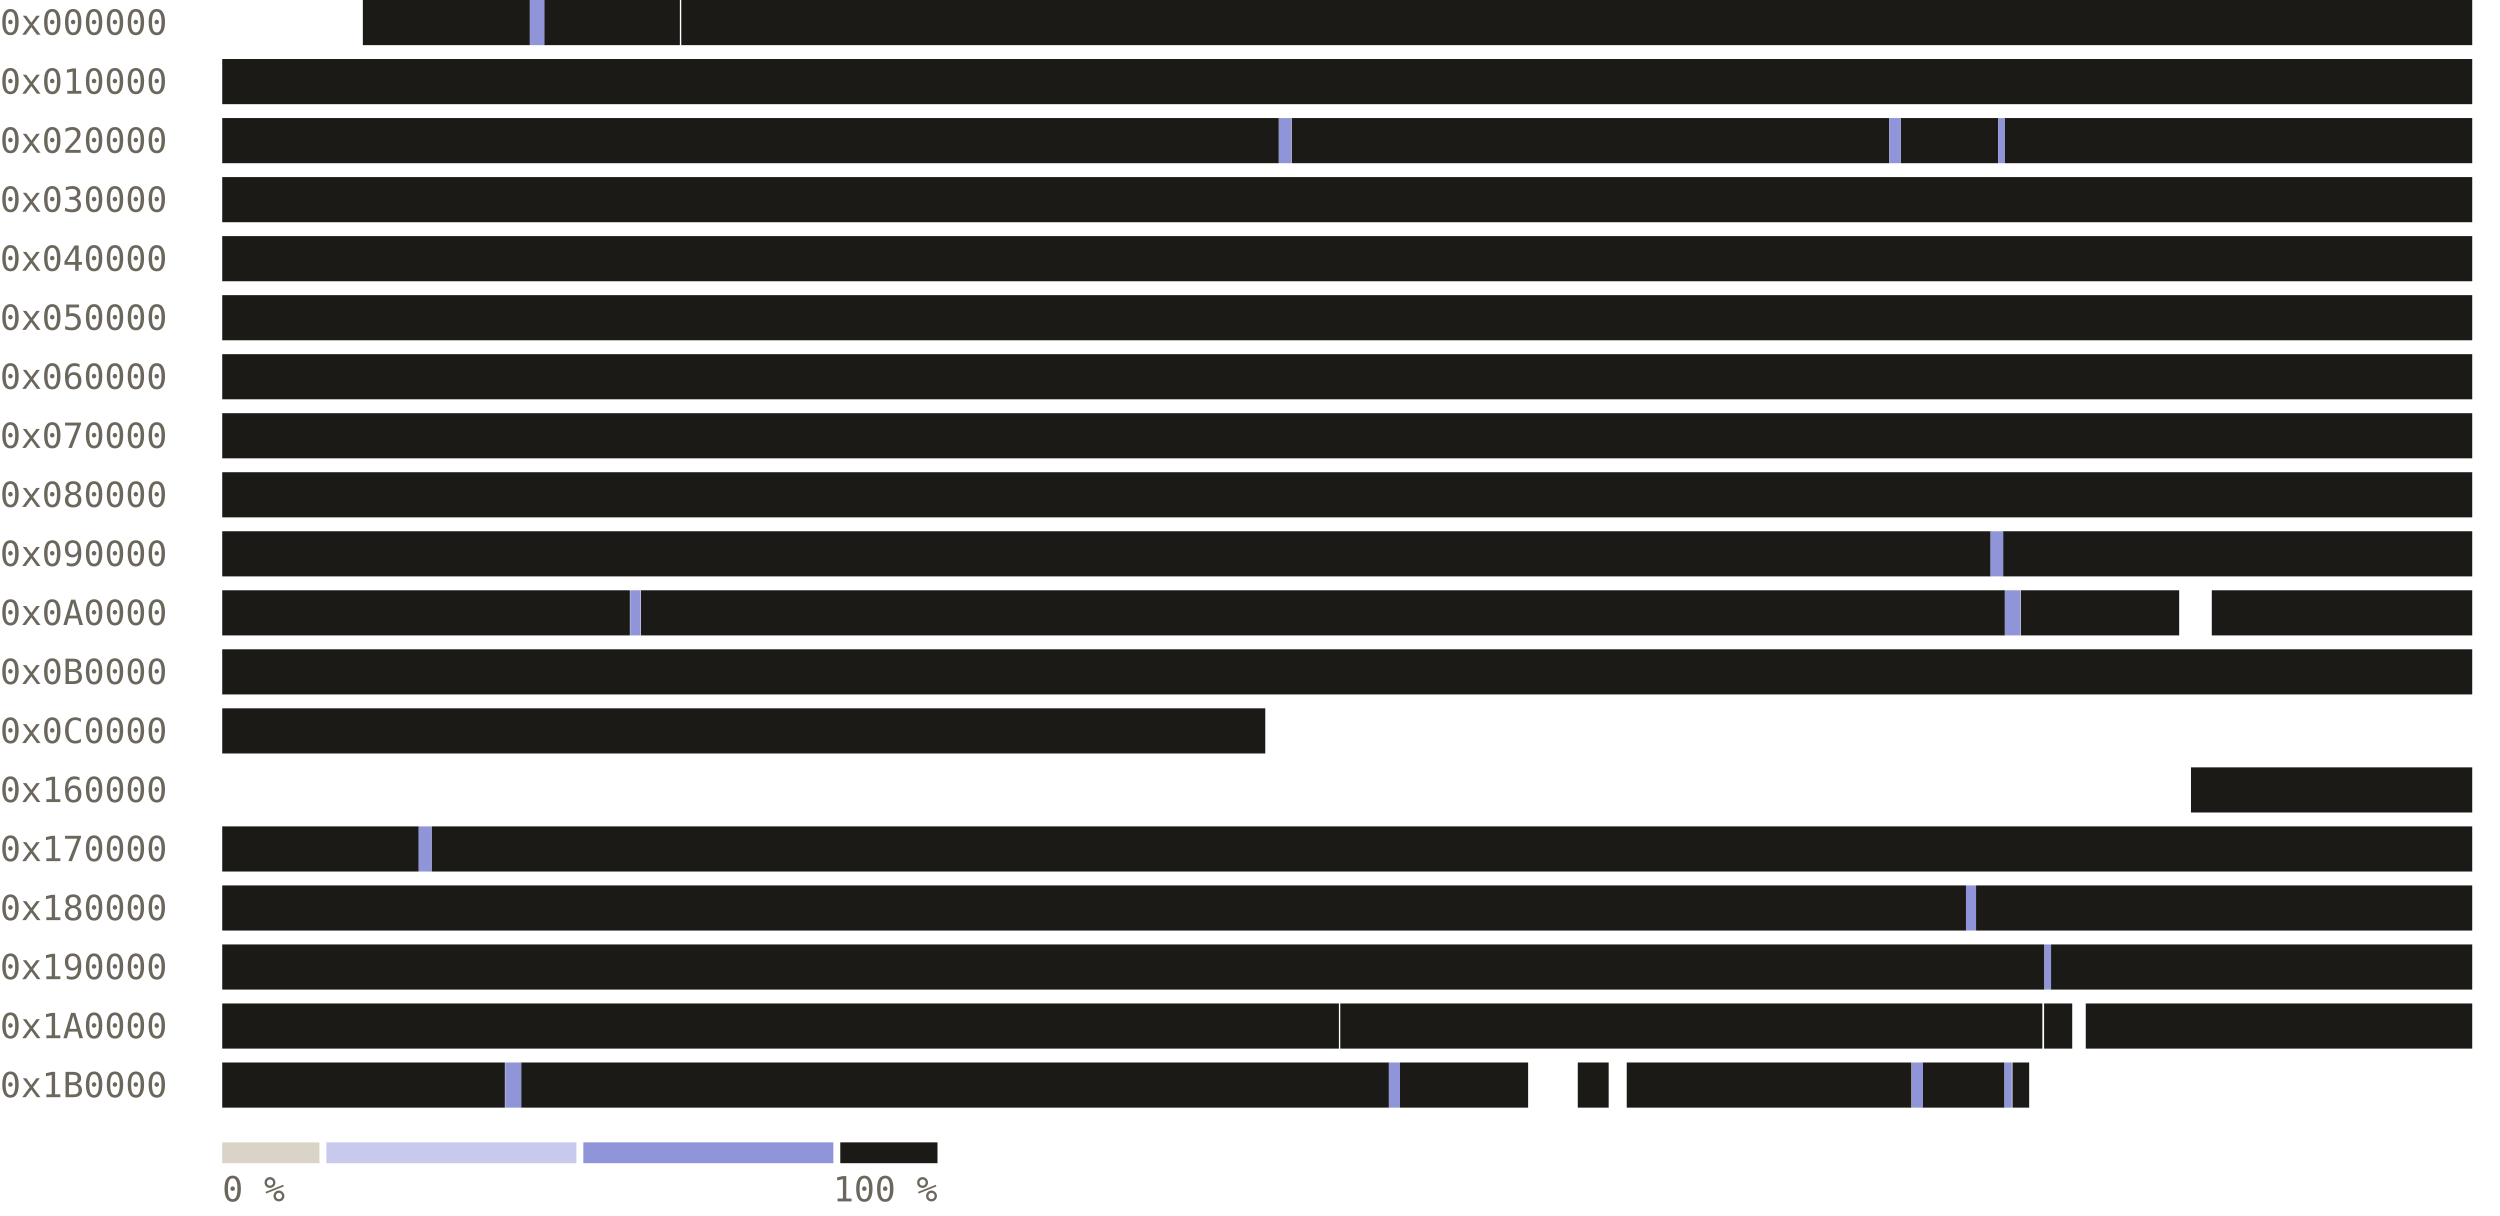
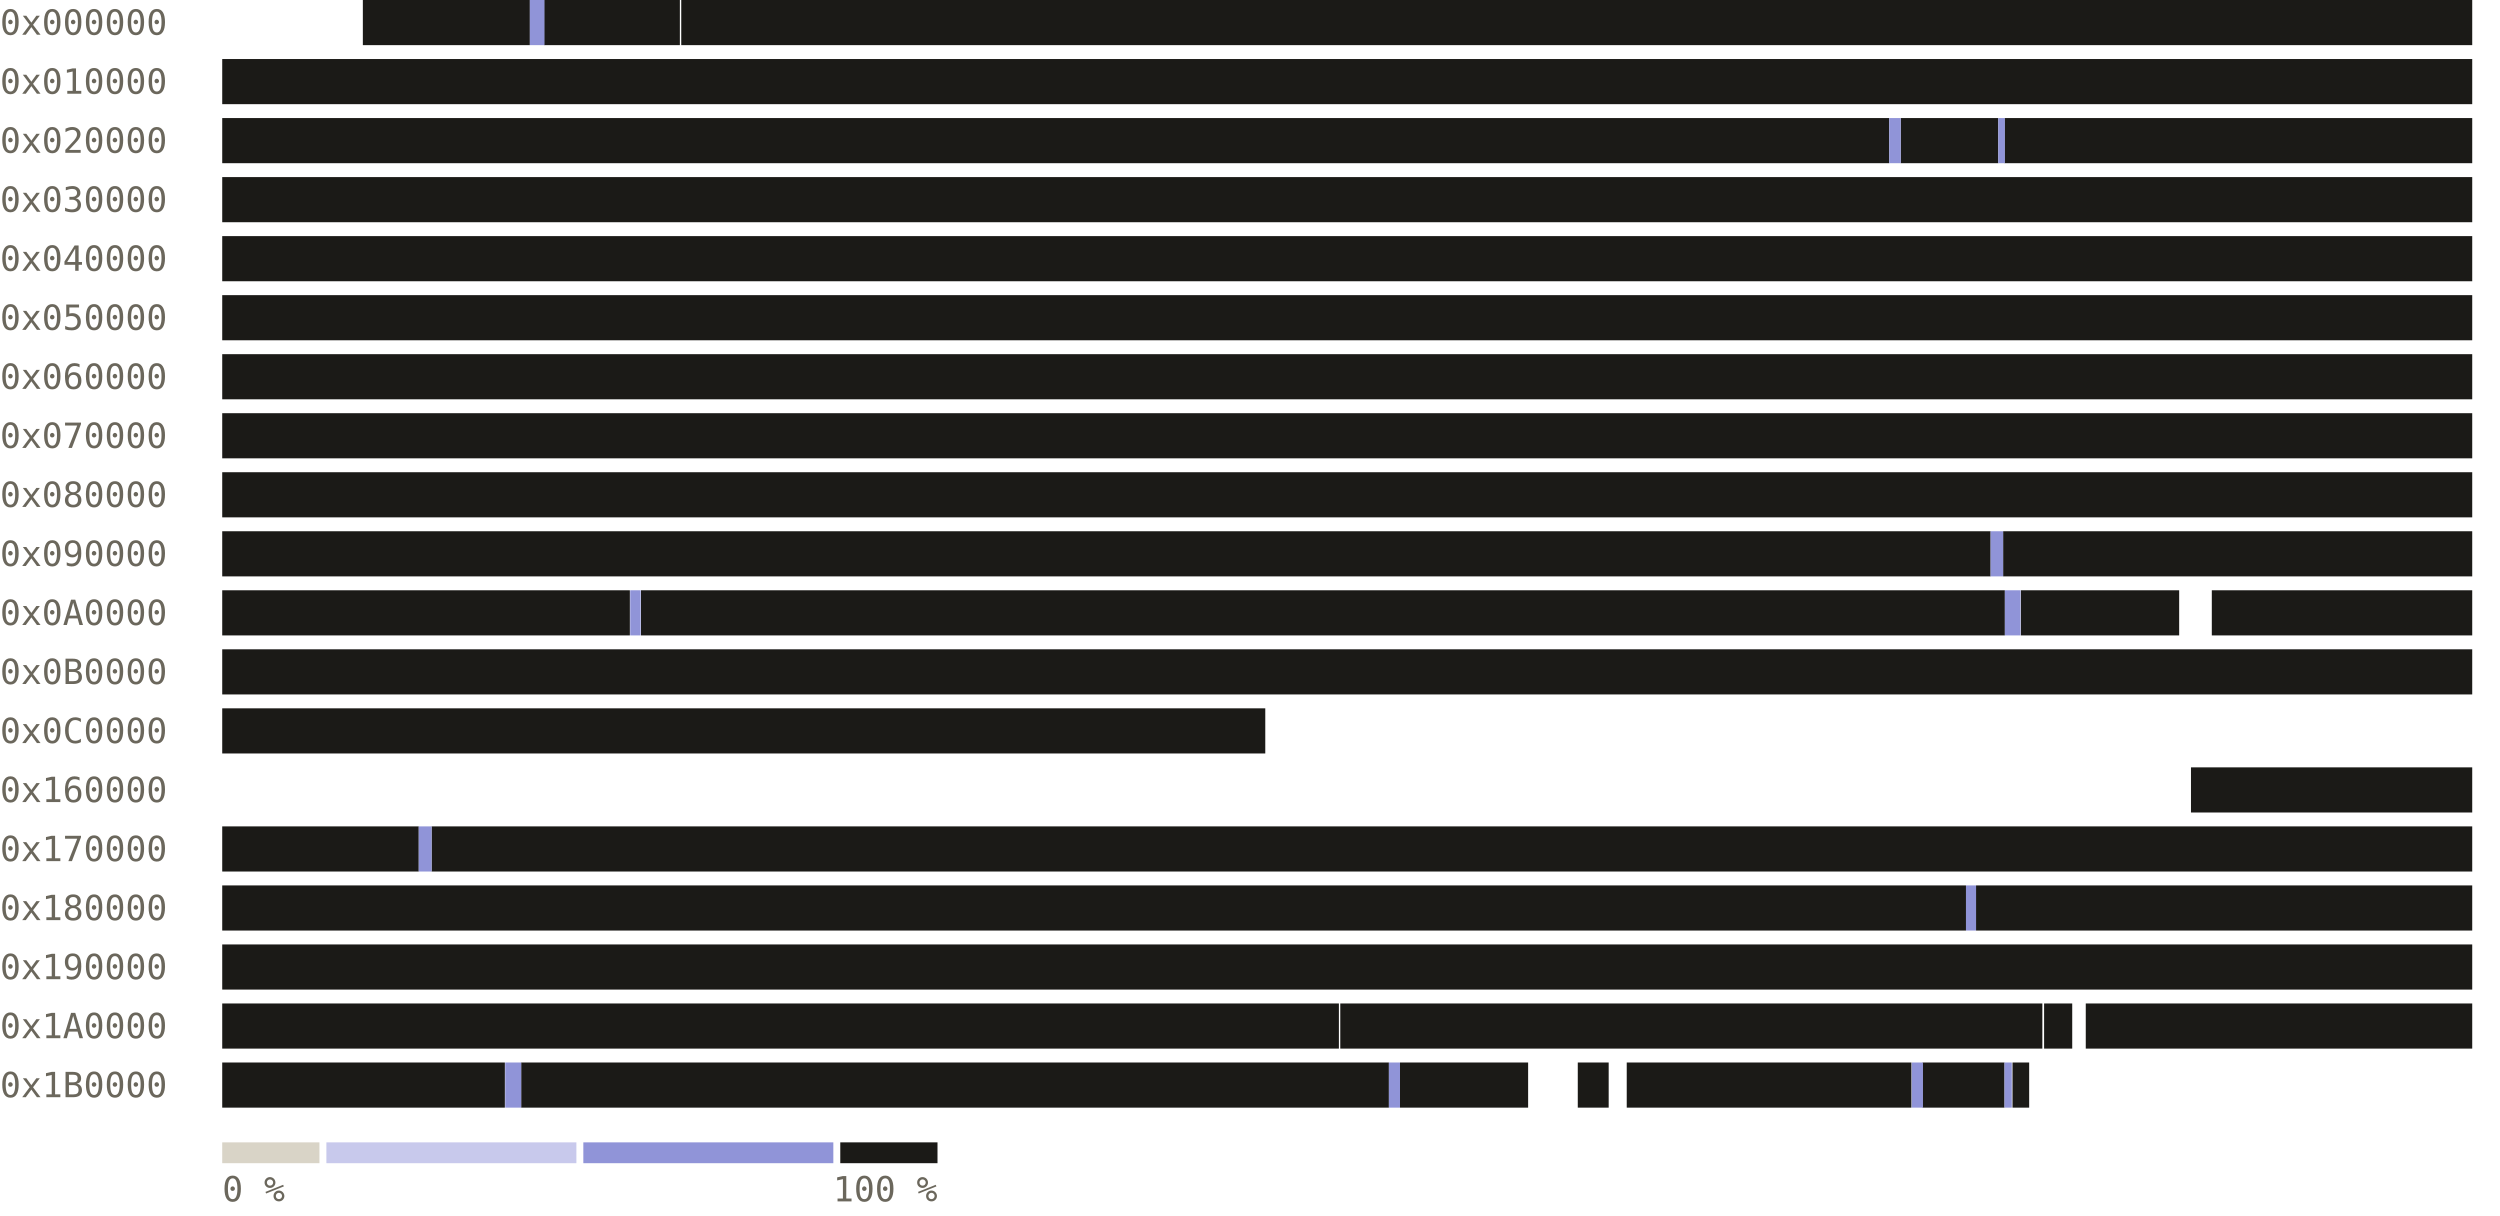
<svg xmlns="http://www.w3.org/2000/svg" viewBox="0 0 720 350" width="720" height="350">
  <style>text{font:10px monospace;fill:#6b675c}.q0{fill:#d9d4c7}.q1{fill:#e3e2f2}.q2{fill:#d6d6ef}.q3{fill:#c8c9ec}.q4{fill:#babce8}.q5{fill:#acafe4}.q6{fill:#9ea2df}.q7{fill:#9094d8}.q8{fill:#8186cf}.q9{fill:#7277c4}.q10{fill:#1b1a17}@media (prefers-color-scheme:dark){text{fill:#a8a293}.q0{fill:#4a463d}.q1{fill:#35375a}.q2{fill:#3c3f66}.q3{fill:#444772}.q4{fill:#4d517f}.q5{fill:#575b8c}.q6{fill:#62669a}.q7{fill:#6e72a8}.q8{fill:#7b7fb6}.q9{fill:#888cc4}.q10{fill:#d6d0bd}}</style>
  <text x="0" y="10">0x000000</text>
  <text x="0" y="27">0x010000</text>
  <text x="0" y="44">0x020000</text>
  <text x="0" y="61">0x030000</text>
  <text x="0" y="78">0x040000</text>
  <text x="0" y="95">0x050000</text>
  <text x="0" y="112">0x060000</text>
  <text x="0" y="129">0x070000</text>
  <text x="0" y="146">0x080000</text>
  <text x="0" y="163">0x090000</text>
  <text x="0" y="180">0x0A0000</text>
  <text x="0" y="197">0x0B0000</text>
  <text x="0" y="214">0x0C0000</text>
  <text x="0" y="231">0x160000</text>
  <text x="0" y="248">0x170000</text>
  <text x="0" y="265">0x180000</text>
  <text x="0" y="282">0x190000</text>
  <text x="0" y="299">0x1A0000</text>
  <text x="0" y="316">0x1B0000</text>
-   <path class="q10" d="M104.5 0h48.1v13h-48.1zM156.7 0h39.1v13h-39.1zM196.2 0h515.8v13h-515.8zM64 17h648v13h-648zM64 34h304.3v13h-304.3zM372 34h172.1v13h-172.1zM547.4 34h28.1v13h-28.1zM577.3 34h134.7v13h-134.7zM64 51h648v13h-648zM64 68h648v13h-648zM64 85h648v13h-648zM64 102h648v13h-648zM64 119h648v13h-648zM64 136h648v13h-648zM64 153h509.3v13h-509.3zM576.9 153h135.1v13h-135.1zM64 170h117.4v13h-117.4zM184.6 170h392.8v13h-392.8zM582 170h45.6v13h-45.6zM637 170h75v13h-75zM64 187h648v13h-648zM64 204h300.4v13h-300.4zM631 221h81v13h-81zM64 238h56.6v13h-56.6zM124.3 238h587.7v13h-587.7zM64 255h502.2v13h-502.2zM569.1 255h142.9v13h-142.9zM64 272h524.8v13h-524.8zM590.7 272h121.3v13h-121.3zM64 289h321.6v13h-321.6zM386 289h202.2v13h-202.2zM588.7 289h8.1v13h-8.1zM600.7 289h111.3v13h-111.3zM64 306h81.4v13h-81.4zM150.1 306h249.9v13h-249.9zM403.2 306h36.9v13h-36.9zM454.4 306h8.9v13h-8.9zM468.5 306h82v13h-82zM553.7 306h23.6v13h-23.6zM579.6 306h4.8v13h-4.8z" />
-   <path class="q7" d="M152.6 0h4.2v13h-4.2zM368.3 34h3.6v13h-3.6zM544.1 34h3.3v13h-3.3zM575.5 34h1.9v13h-1.9zM573.3 153h3.6v13h-3.6zM181.5 170h3v13h-3zM577.4 170h4.5v13h-4.5zM120.6 238h3.7v13h-3.7zM566.2 255h2.9v13h-2.9zM588.8 272h1.9v13h-1.9zM145.5 306h4.6v13h-4.6zM400 306h3.2v13h-3.2zM550.6 306h3.2v13h-3.2zM577.3 306h2.1v13h-2.1z" />
+   <path class="q10" d="M104.5 0h48.1v13h-48.1zM156.7 0h39.1v13h-39.1zM196.2 0h515.8v13h-515.8zM64 17h648v13h-648zM64 34h480.1v13h-480.1zM547.4 34h28.1v13h-28.1zM577.3 34h134.7v13h-134.7zM64 51h648v13h-648zM64 68h648v13h-648zM64 85h648v13h-648zM64 102h648v13h-648zM64 119h648v13h-648zM64 136h648v13h-648zM64 153h509.3v13h-509.3zM576.9 153h135.1v13h-135.1zM64 170h117.4v13h-117.4zM184.6 170h392.8v13h-392.8zM582 170h45.6v13h-45.6zM637 170h75v13h-75zM64 187h648v13h-648zM64 204h300.4v13h-300.4zM631 221h81v13h-81zM64 238h56.6v13h-56.6zM124.3 238h587.7v13h-587.7zM64 255h502.2v13h-502.2zM569.1 255h142.9v13h-142.9zM64 272h648v13h-648zM64 289h321.6v13h-321.6zM386 289h202.2v13h-202.2zM588.7 289h8.1v13h-8.1zM600.7 289h111.3v13h-111.3zM64 306h81.4v13h-81.4zM150.1 306h249.9v13h-249.9zM403.2 306h36.9v13h-36.9zM454.4 306h8.9v13h-8.9zM468.5 306h82v13h-82zM553.7 306h23.6v13h-23.6zM579.6 306h4.8v13h-4.8z" />
+   <path class="q7" d="M152.6 0h4.2v13h-4.2zM544.1 34h3.3v13h-3.3zM575.5 34h1.9v13h-1.9zM573.3 153h3.6v13h-3.6zM181.5 170h3v13h-3zM577.4 170h4.5v13h-4.5zM120.6 238h3.7v13h-3.7zM566.2 255h2.9v13h-2.9zM145.5 306h4.6v13h-4.6zM400 306h3.2v13h-3.2zM550.6 306h3.2v13h-3.2zM577.3 306h2.1v13h-2.1z" />
  <rect class="q0" x="64" y="329" width="28" height="6" />
  <rect class="q3" x="94" y="329" width="72" height="6" />
  <rect class="q7" x="168" y="329" width="72" height="6" />
  <rect class="q10" x="242" y="329" width="28" height="6" />
  <text x="64" y="346">0 %</text>
  <text x="270" y="346" text-anchor="end">100 %</text>
</svg>
